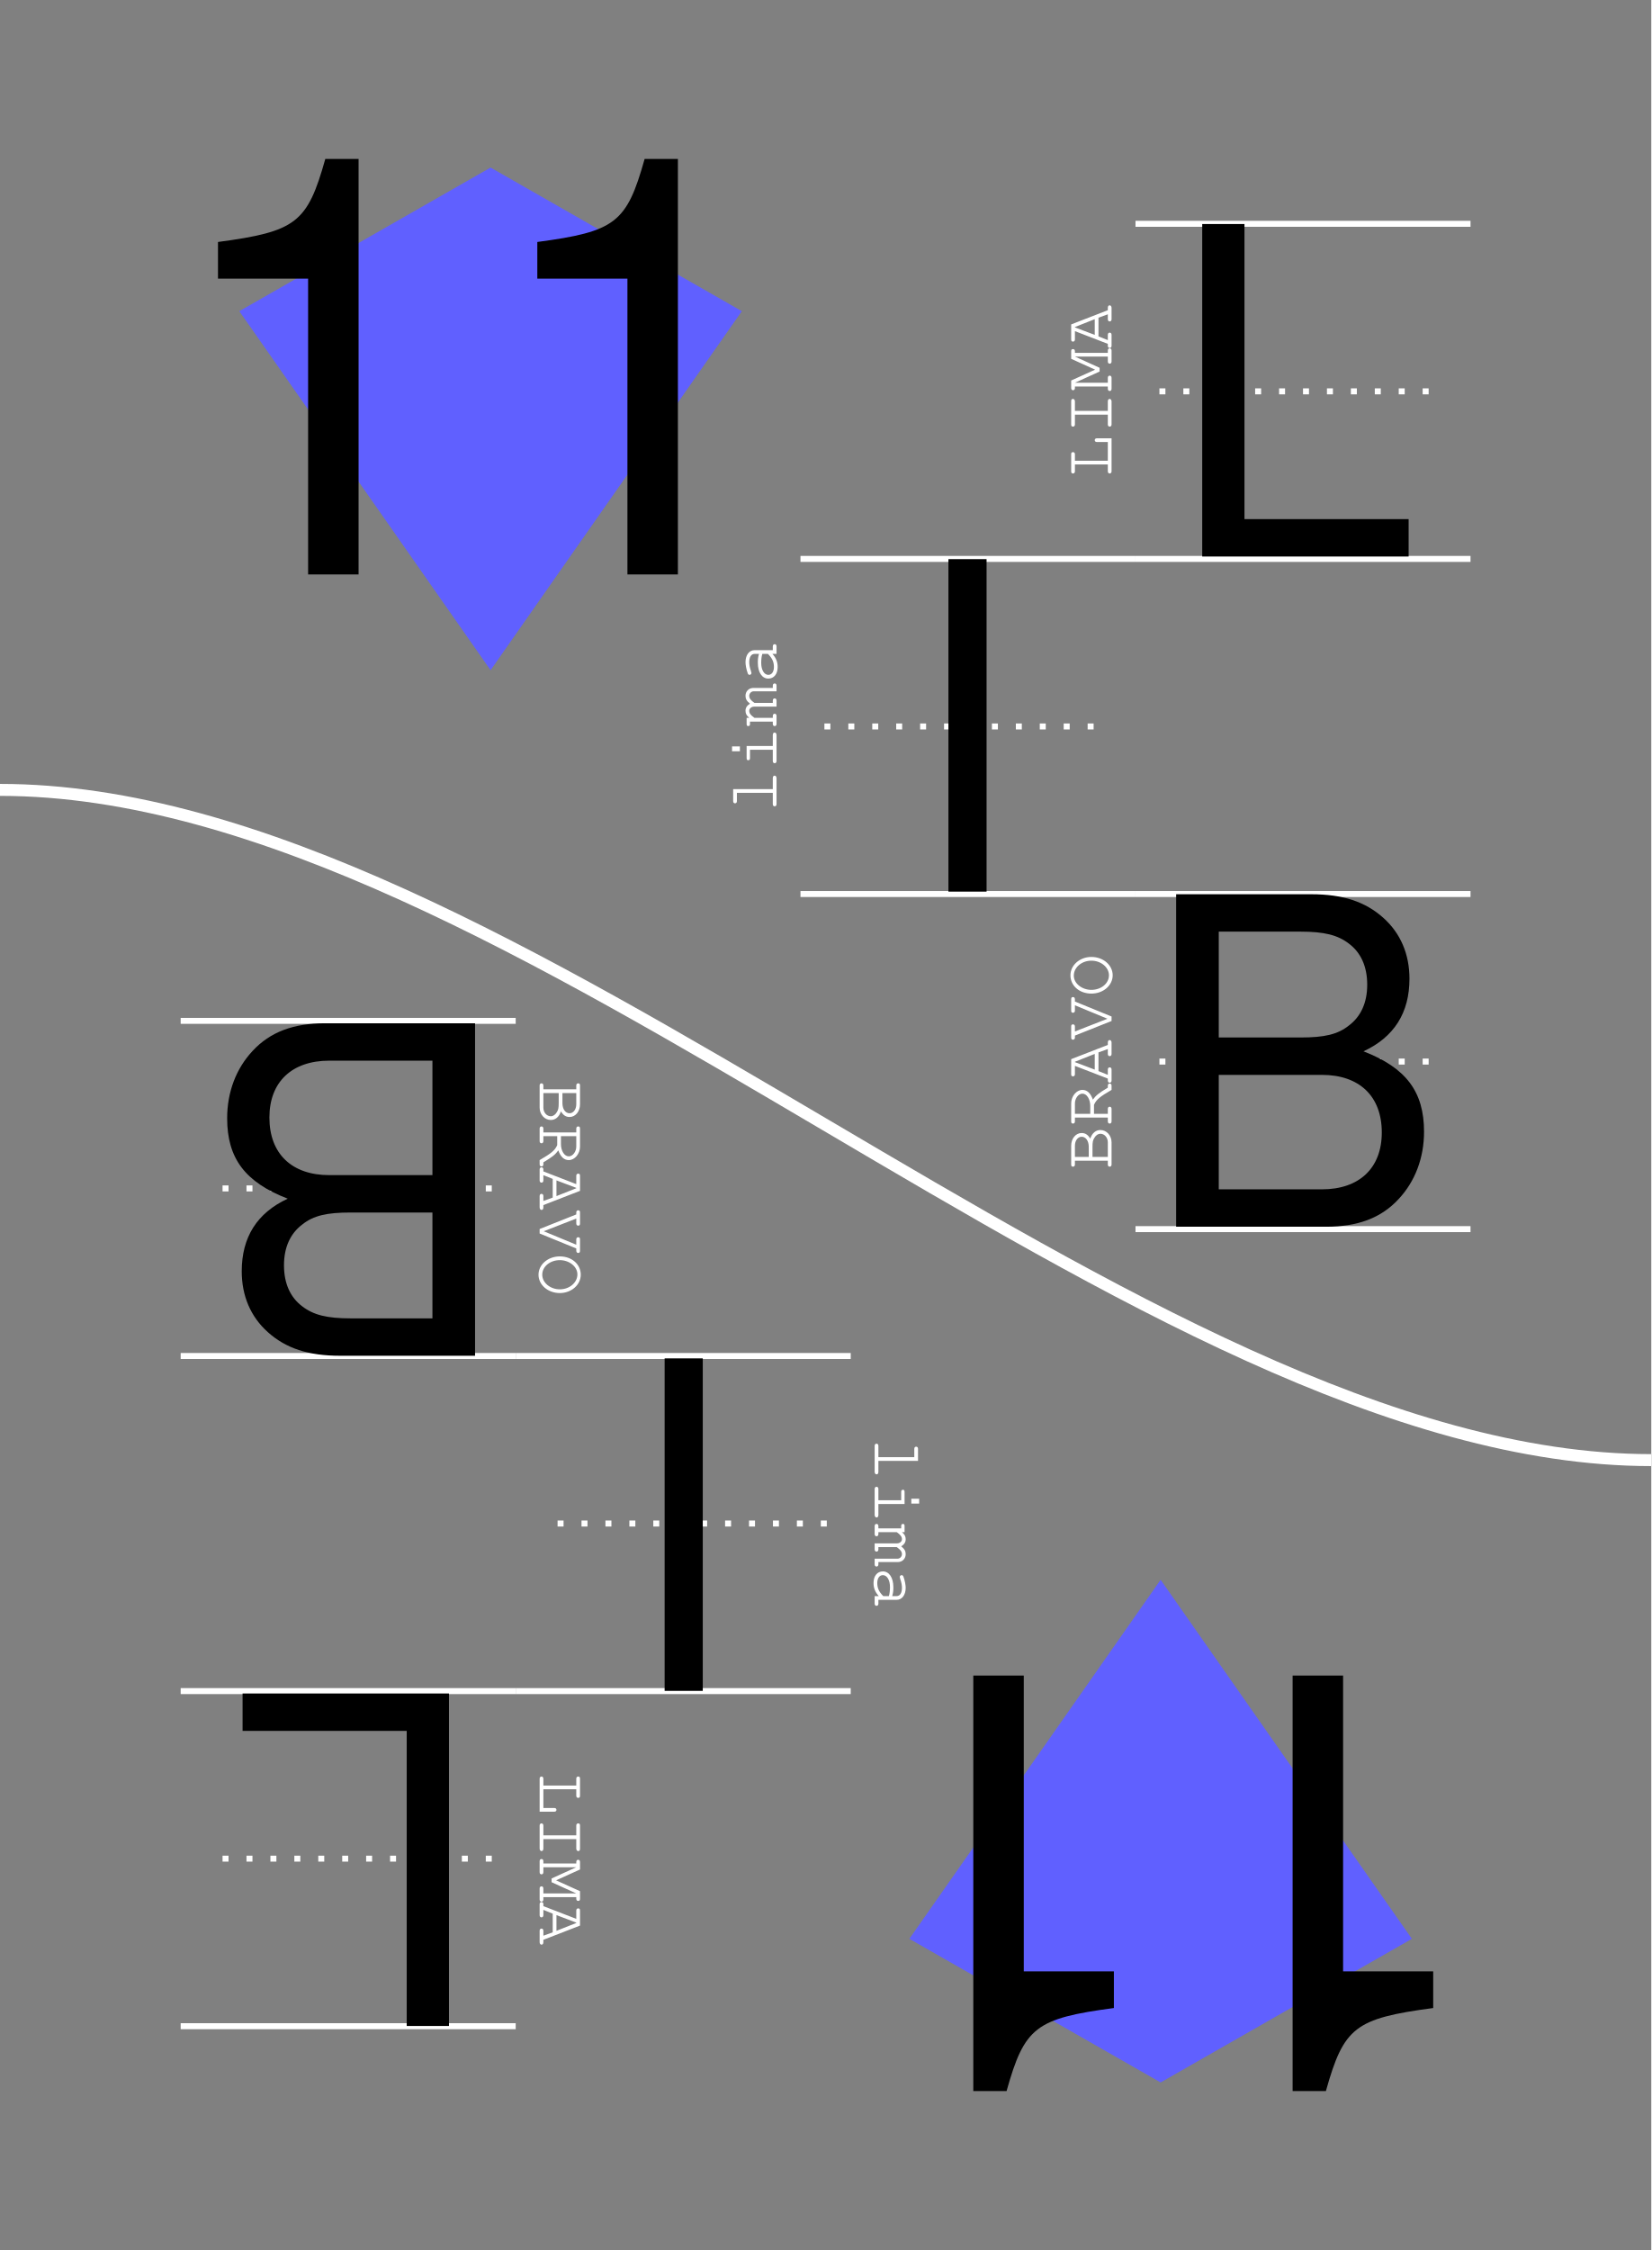
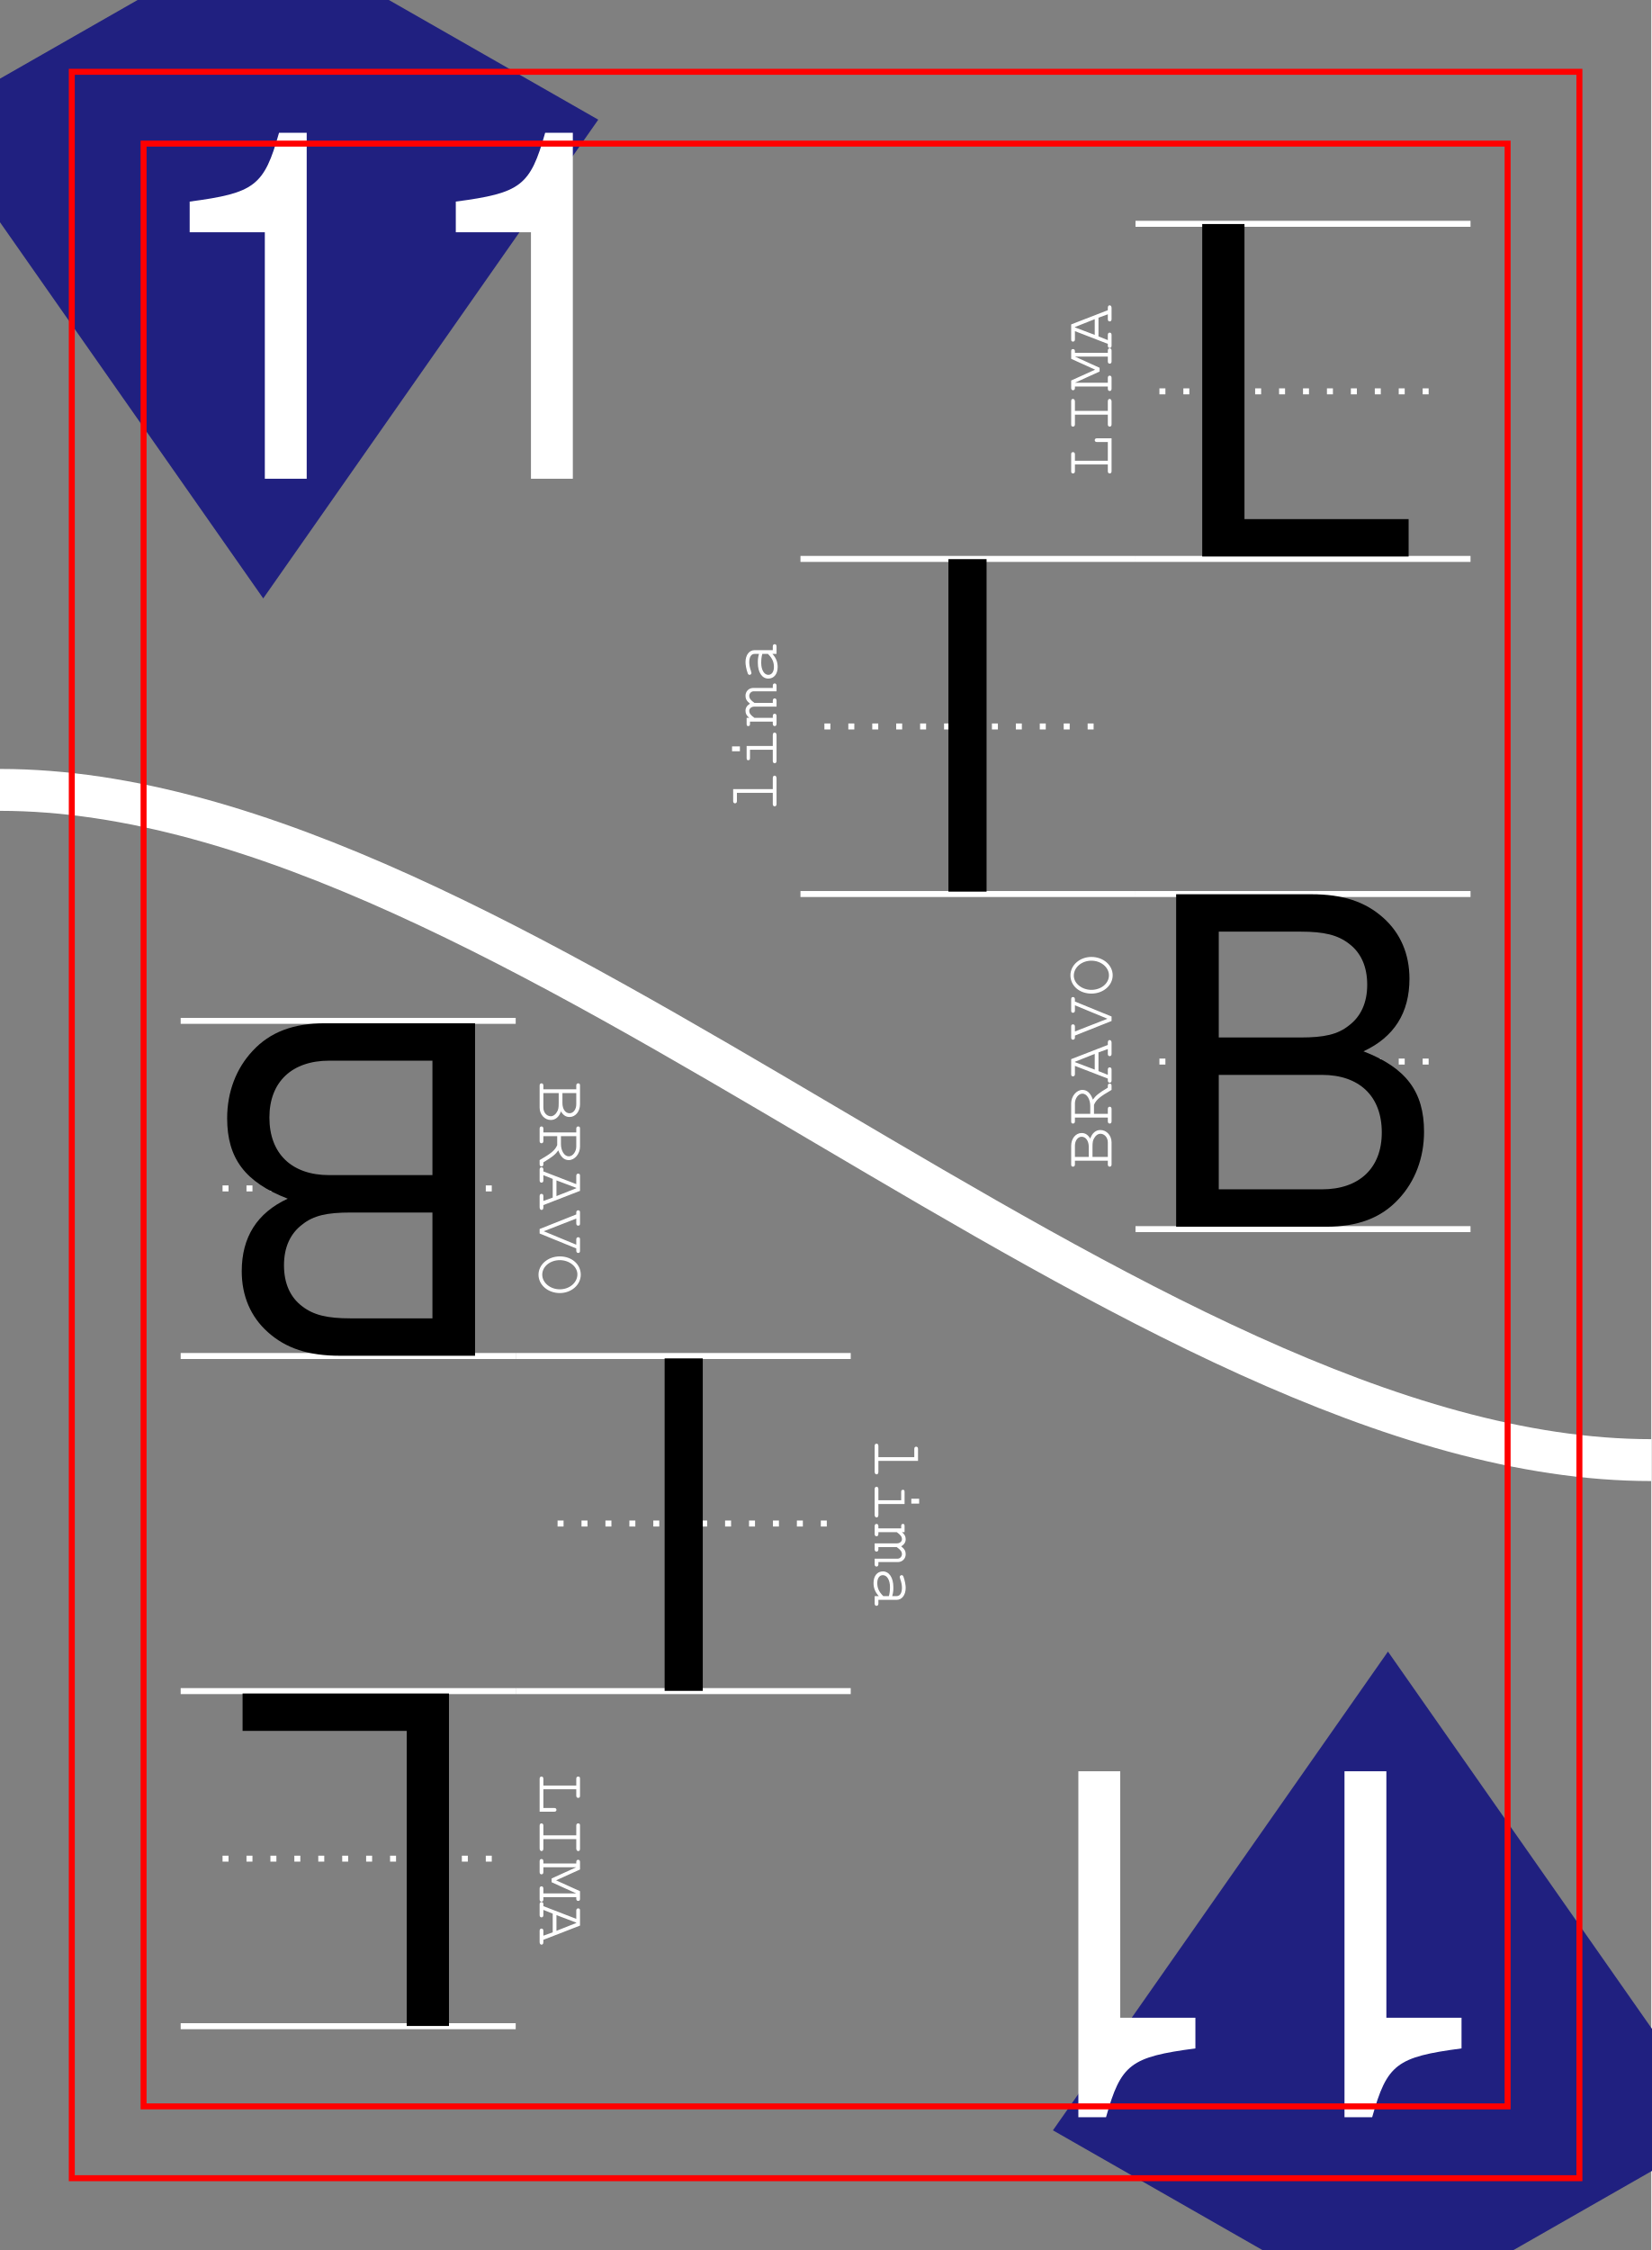
<svg xmlns="http://www.w3.org/2000/svg" xmlns:xlink="http://www.w3.org/1999/xlink" width="69mm" height="94mm" viewBox="-3 -3 69 94" version="1.1" id="card-11">
  <style>
    text { font-family:Helvetica; font-size:19.04px; line-height:1; fill:#000000;fill-opacity:1;stroke:none; }
   
   g.emoji path, g.emoji ellipse, g.emoji circle  { fill:none;stroke:#000000;stroke-width:1.0;stroke-linecap:round;stroke-miterlimit:4;stroke-dasharray:none;stroke-opacity:1 }
   g#card-11-formats-dark text { font-size:7px;fill:#ffffff; }
   g#card-11-thumb-up text, g#card-11-thumb-down text { font-size:7px; }
   path  { fill:none;stroke:#000000;stroke-width:1.0;stroke-linecap:butt;stroke-linejoin:miter;stroke-opacity:1; }
   path.suit { stroke:none; }
   g#card-11-border path  { fill:#808080;fill-opacity:1;stroke:#000000;stroke-width:1.5;stroke-opacity:1;stroke-miterlimit:4;stroke-dasharray:none; }
   g#card-11-lines path { fill:none;stroke:#ffffff;stroke-width:0.25;stroke-linecap:butt;stroke-linejoin:miter;stroke-miterlimit:4;stroke-dasharray:none;stroke-dashoffset:0;stroke-opacity:1 }
   g#card-11-lines-dark path { fill:none;stroke:#000000;stroke-width:0.5;stroke-linecap:butt;stroke-linejoin:miter;stroke-miterlimit:4;stroke-dasharray:none;stroke-dashoffset:0;stroke-opacity:1; }
   g#card-11-lines path.lines-center { stroke-dasharray:0.25, 0.75;}
  </style>
  <defs>
    <g id="card-11-heart-full" class="emoji" transform="translate(-7,-14)">
      <path d="M 7,14 C -5.5,3.5 2,-3 7,2 12,-3 19.5,3.5 7,14 Z" />
    </g>
    <g id="card-11-heart-broken" class="emoji" transform="translate(-7,-14)">
      <path d="M 3.119,0.918 C -0.516,1.134 -2.304,6.546 6.573,13.572            L 10.056,6.195 5.805,7.761 6.763,2.319            C 5.546,1.284 4.244,0.851 3.119,0.918 Z" />
      <path d="M 11.598,-0.031 C 10.627,-0.087 9.524,0.229 8.459,0.983            L 6.937,5.754 12.36,4.47 6.655,12.992            c 0.148,0.146 0.298,0.292 0.453,0.44            C 17.163,6.008 15.371,0.19 11.598,-0.031 Z" />
    </g>
    <g id="card-11-thumb" class="emoji">
      <path d="m 0.25,6 h 4 C 3.761,3.426 2.261,0.331 6.095,0.464           9.005,0.565 8.214,3.28 7.75,6 c 3,0 7,1 4,3 1,1 1,1 0,2 2,1 2,3 -11.5,2 z" />
      <path style="stroke-width:0.5" d="m 4.722,1.807 c 0,0 0.175,2.379 1.03,2.351           0.834,-0.027 0.855,-2.351 0.855,-2.351 z" />
    </g>
    <g id="card-11-thumb-up" class="emoji" transform="translate(-7,-14)">
      <use xlink:href="#card-11-thumb" />
      <text text-anchor="middle" x="6" y="12">+1</text>
    </g>
    <g id="card-11-thumb-down" class="emoji" transform="translate(-7,-14)">
      <use transform="matrix(1,0,0,-1,0,14)" xlink:href="#card-11-thumb" />
      <text text-anchor="middle" x="7" y="7">-1</text>
    </g>
    <g id="card-11-sad" class="emoji" transform="translate(-7,-14)">
      <ellipse id="card-11-sad-right-eye" cx="9.5" cy="4" rx="0.25" ry="0.75" />
      <ellipse id="card-11-sad-left-eye" cx="4.5" cy="4" rx="0.25" ry="0.75" />
      <circle id="card-11-sad-face" cx="7" cy="7" r="7" />
      <path id="card-11-sad-frown" d="m 3,10 c 1.5,-3 6,-3 8,0" />
    </g>
    <g id="card-11-happy" class="emoji" transform="translate(-7,-14)">
      <ellipse id="card-11-happy-right-eye" cx="9.5" cy="4" rx="0.25" ry="0.75" />
      <ellipse id="card-11-happy-left-eye" cx="4.5" cy="4" rx="0.25" ry="0.75" />
      <circle id="card-11-happy-face" cx="7" cy="7" r="7" />
      <path id="card-11-happy-smile" d="m 3,8 c 1.5,4 6,4 8,0" />
    </g>
    <g id="card-11-suit-club" transform="translate(7,7)">
-       <path id="card-11-suit-club-flower" style="fill:#60ff60;stroke:none" d="     M -7.347880794884119e-16,4.0      C 3.365,12.557 12.557,-3.365 3.464,-2.0      C 9.192,-9.192 -9.192,-9.192 -3.464,-2      C -12.557,-3.365 -3.365,12.557 -7.347880794884119e-16,4.0      Z     " />
-       <path id="card-11-suit-club-stem" style="fill:#60ff60;stroke:none" d="     m 0,7.0      h -1.5      c 1.5,-1.5 1.5,-7.0 1.5,-7.0      c 0,0 0,5.5 1.5,7.0      z" />
+       <path id="card-11-suit-club-flower" style="fill:#208020;stroke:none" d="     M -7.347880794884119e-16,4.0      C 3.365,12.557 12.557,-3.365 3.464,-2.0      C 9.192,-9.192 -9.192,-9.192 -3.464,-2      C -12.557,-3.365 -3.365,12.557 -7.347880794884119e-16,4.0      Z     " />
+       <path id="card-11-suit-club-stem" style="fill:#208020;stroke:none" d="     m 0,7.0      h -1.5      c 1.5,-1.5 1.5,-7.0 1.5,-7.0      c 0,0 0,5.5 1.5,7.0      z" />
    </g>
    <g id="card-11-suit-heart">
-       <path style="fill:#ff6060;stroke:none" d="M 7,14 C -5.5,3.5 2,-3 7,2 12,-3 19.5,3.5 7,14 Z" />
+       <path style="fill:#802020;stroke:none" d="M 7,14 C -5.5,3.5 2,-3 7,2 12,-3 19.5,3.5 7,14 Z" />
    </g>
    <g id="card-11-suit-diamond">
-       <path style="fill:#6060ff;stroke:none" d="m 7,14 -7,-10 7,-4 7,4 z" />
+       <path style="fill:#202080;stroke:none" d="m 7,14 -7,-10 7,-4 7,4 z" />
    </g>
    <g id="card-11-suit-spade">
-       <path style="fill:#606060;stroke:none" d="M 7,0 C -5.5,10.5 2,17 7,12 12,17 19.5,10.5 7,0 Z" />
-       <path style="fill:#606060;stroke:none" d="m 7,14 h -1.5 c 1.5,-1.5 1.5,-7.0 1.5,-7.0 c 0,0 0,5.5 1.5,7.0 z" />
+       <path style="fill:#202020;stroke:none" d="M 7,0 C -5.5,10.5 2,17 7,12 12,17 19.5,10.5 7,0 Z" />
+       <path style="fill:#202020;stroke:none" d="m 7,14 h -1.5 c 1.5,-1.5 1.5,-7.0 1.5,-7.0 c 0,0 0,5.5 1.5,7.0 z" />
    </g>
    <g id="card-11-lines">
      <path d="m 0,0 14,0" />
      <path class="lines-center" d="m 1,7 12,0" />
      <path d="m 0,14 14,0" />
    </g>
    <g id="card-11-lines-dark">
      
      
      
    </g>
    <g id="card-11-translate-text">
      <text xml:space="preserve" x="37.45" y="34.25" text-anchor="middle">l</text>
      <text xml:space="preserve" x="51" y="20.25" text-anchor="middle">L</text>
      <text xml:space="preserve" x="51" y="48.25" text-anchor="middle">B</text>
    </g>
    <g id="card-11-translate-pics">
      <use x="37.45" y="34.25" xlink:href="#card-11-" />
      <use x="51" y="20.25" xlink:href="#card-11-" />
      <use x="51" y="48.25" xlink:href="#card-11-" />
    </g>
    <g id="card-11-formats">
      <g id="formats-up" transform="translate(44.45,6.35)">
        <use xlink:href="#card-11-lines" />
        <text transform="rotate(-90) translate(-7,-1)" xml:space="preserve" text-anchor="middle" style="font-size:3px;line-height:1;font-family:Courier;fill:#ffffff;fill-opacity:1;stroke:#ffffff;stroke-width:0;stroke-miterlimit:4;stroke-dasharray:none;stroke-opacity:1">LIMA</text>
      </g>
      <g id="card-11-formats-plain" transform="translate(30.45,20.35)">
        <use xlink:href="#card-11-lines" />
        <text transform="rotate(-90) translate(-7,-1)" xml:space="preserve" text-anchor="middle" style="font-size:3px;line-height:1;font-family:Courier;fill:#ffffff;fill-opacity:1;stroke:#ffffff;stroke-width:0;stroke-miterlimit:4;stroke-dasharray:none;stroke-opacity:1">lima</text>
      </g>
      <g id="card-11-formats-down" transform="translate(44.45,34.35)">
        <use xlink:href="#card-11-lines" />
        <text transform="rotate(-90) translate(-7,-1)" xml:space="preserve" text-anchor="middle" style="font-size:3px;line-height:1;font-family:Courier;fill:#ffffff;fill-opacity:1;stroke:#ffffff;stroke-width:0;stroke-miterlimit:4;stroke-dasharray:none;stroke-opacity:1">BRAVO</text>
      </g>
      <text xml:space="preserve" text-anchor="middle" style="font-size:7px;line-height:1;font-family:Courier;fill:#ffffff;fill-opacity:1;stroke:#ffffff;stroke-width:0;stroke-miterlimit:4;stroke-dasharray:none;stroke-opacity:1" x="51.45" y="28.50" />
    </g>
    <g id="card-11-formats-dark">
      <g id="card-11-formats-up" transform="translate(44.45,6.35)">
        <use xlink:href="#card-11-lines-dark" />
        <text transform="rotate(-90) translate(-7,-1)" xml:space="preserve" text-anchor="middle" style="font-size:3px;line-height:1;font-family:Courier;fill:#ffffff;fill-opacity:1;stroke:#ffffff;stroke-width:0;stroke-miterlimit:4;stroke-dasharray:none;stroke-opacity:1">LIMA</text>
      </g>
      <g id="card-11-formats-plain" transform="translate(30.45,20.35)">
        <use xlink:href="#card-11-lines-dark" />
        <text transform="rotate(-90) translate(-7,18.5)" xml:space="preserve" text-anchor="middle" style="font-size:4px;line-height:1;font-family:Courier;fill:#ffffff;fill-opacity:1;stroke:#ffffff;stroke-width:0;stroke-miterlimit:4;stroke-dasharray:none;stroke-opacity:1">lima</text>
      </g>
      <g id="card-11-formats-down" transform="translate(44.45,34.35)">
        <use xlink:href="#card-11-lines-dark" />
        <text transform="rotate(-90) translate(-7,-1)" xml:space="preserve" text-anchor="middle" style="font-size:3px;line-height:1;font-family:Courier;fill:#ffffff;fill-opacity:1;stroke:#ffffff;stroke-width:0;stroke-miterlimit:4;stroke-dasharray:none;stroke-opacity:1">BRAVO</text>
      </g>
      <text xml:space="preserve" text-anchor="middle" style="fill:#000000;font-size:150%" x="51.45" y="36" />
    </g>
  </defs>
  <g id="card-11-main-layer">
    <rect x="-3" y="-3" width="69" height="94" style="fill:#808080" />
-     <use opacity="1" transform="matrix(1.5,0,0,1.5,7,4)" xlink:href="#card-11-suit-diamond" />
+     <use opacity="1" transform="matrix(2,0,0,2,-6,-6)" xlink:href="#card-11-suit-diamond" />
    <use xlink:href="#card-11-formats" />
    <g transform="rotate(180,31.5,44)">
-       <use opacity="1" transform="matrix(1.5,0,0,1.5,7,4)" xlink:href="#card-11-suit-diamond" />
+       <use opacity="1" transform="matrix(2,0,0,2,-6,-6)" xlink:href="#card-11-suit-diamond" />
      <use xlink:href="#card-11-formats" />
    </g>
    <g id="card-11-border">
-       <path id="card-11-border-separator" style="stroke:#ffffff;stroke-width:0.5;fill:none;" d="M -3.0,30 C 18.5,30 44.5,58 66,58" />
+       <path id="card-11-border-separator" style="stroke:#ffffff;stroke-width:1.75;fill:none;" d="M -3.0,30 C 18.5,30 44.5,58 66,58" />
    </g>
    <g id="card-11-upward">
-       <text x="17" y="21" style="font-family:Helvetica;font-size:24px;" text-anchor="middle">11</text>
+       <text x="14" y="17" style="font-family:Helvetica;font-size:20px;fill:#fff" text-anchor="middle">11</text>
      <use xlink:href="#card-11-translate-text" />
    </g>
    <use xlink:href="#card-11-upward" transform="rotate(180,31.5,44)" />
+     <rect x="0" y="0" width="63" height="88" style="stroke:#f00;stroke-width:0.25;fill:none;" />
+     <rect x="3" y="3" width="57" height="82" style="stroke:#f00;stroke-width:0.25;fill:none;" />
  </g>
</svg>
